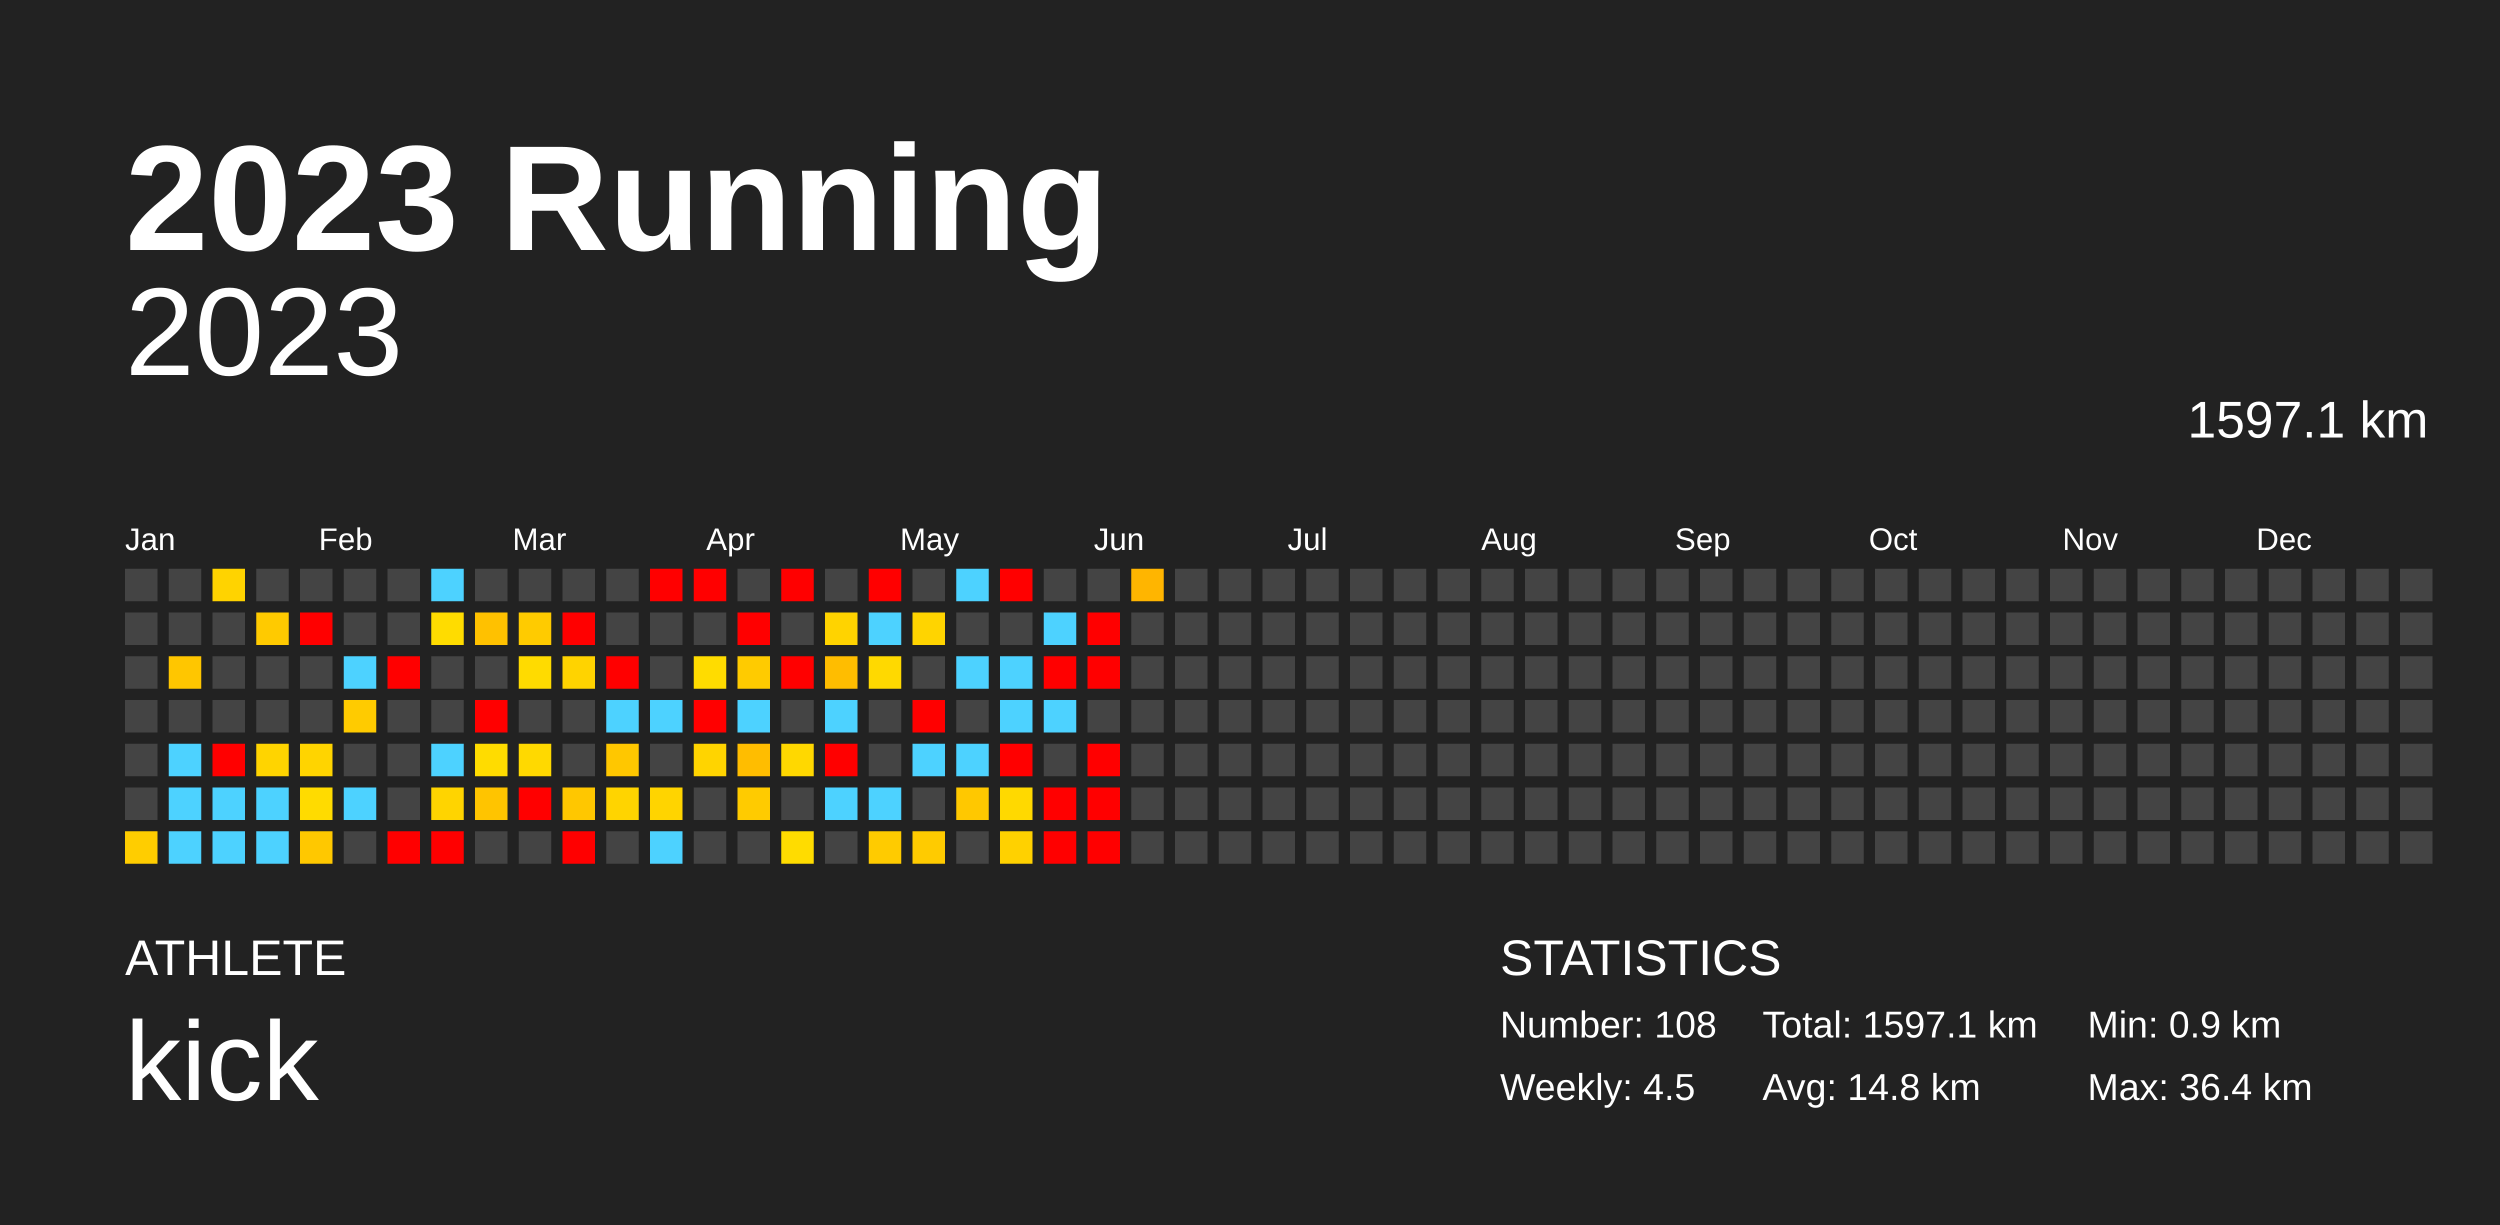
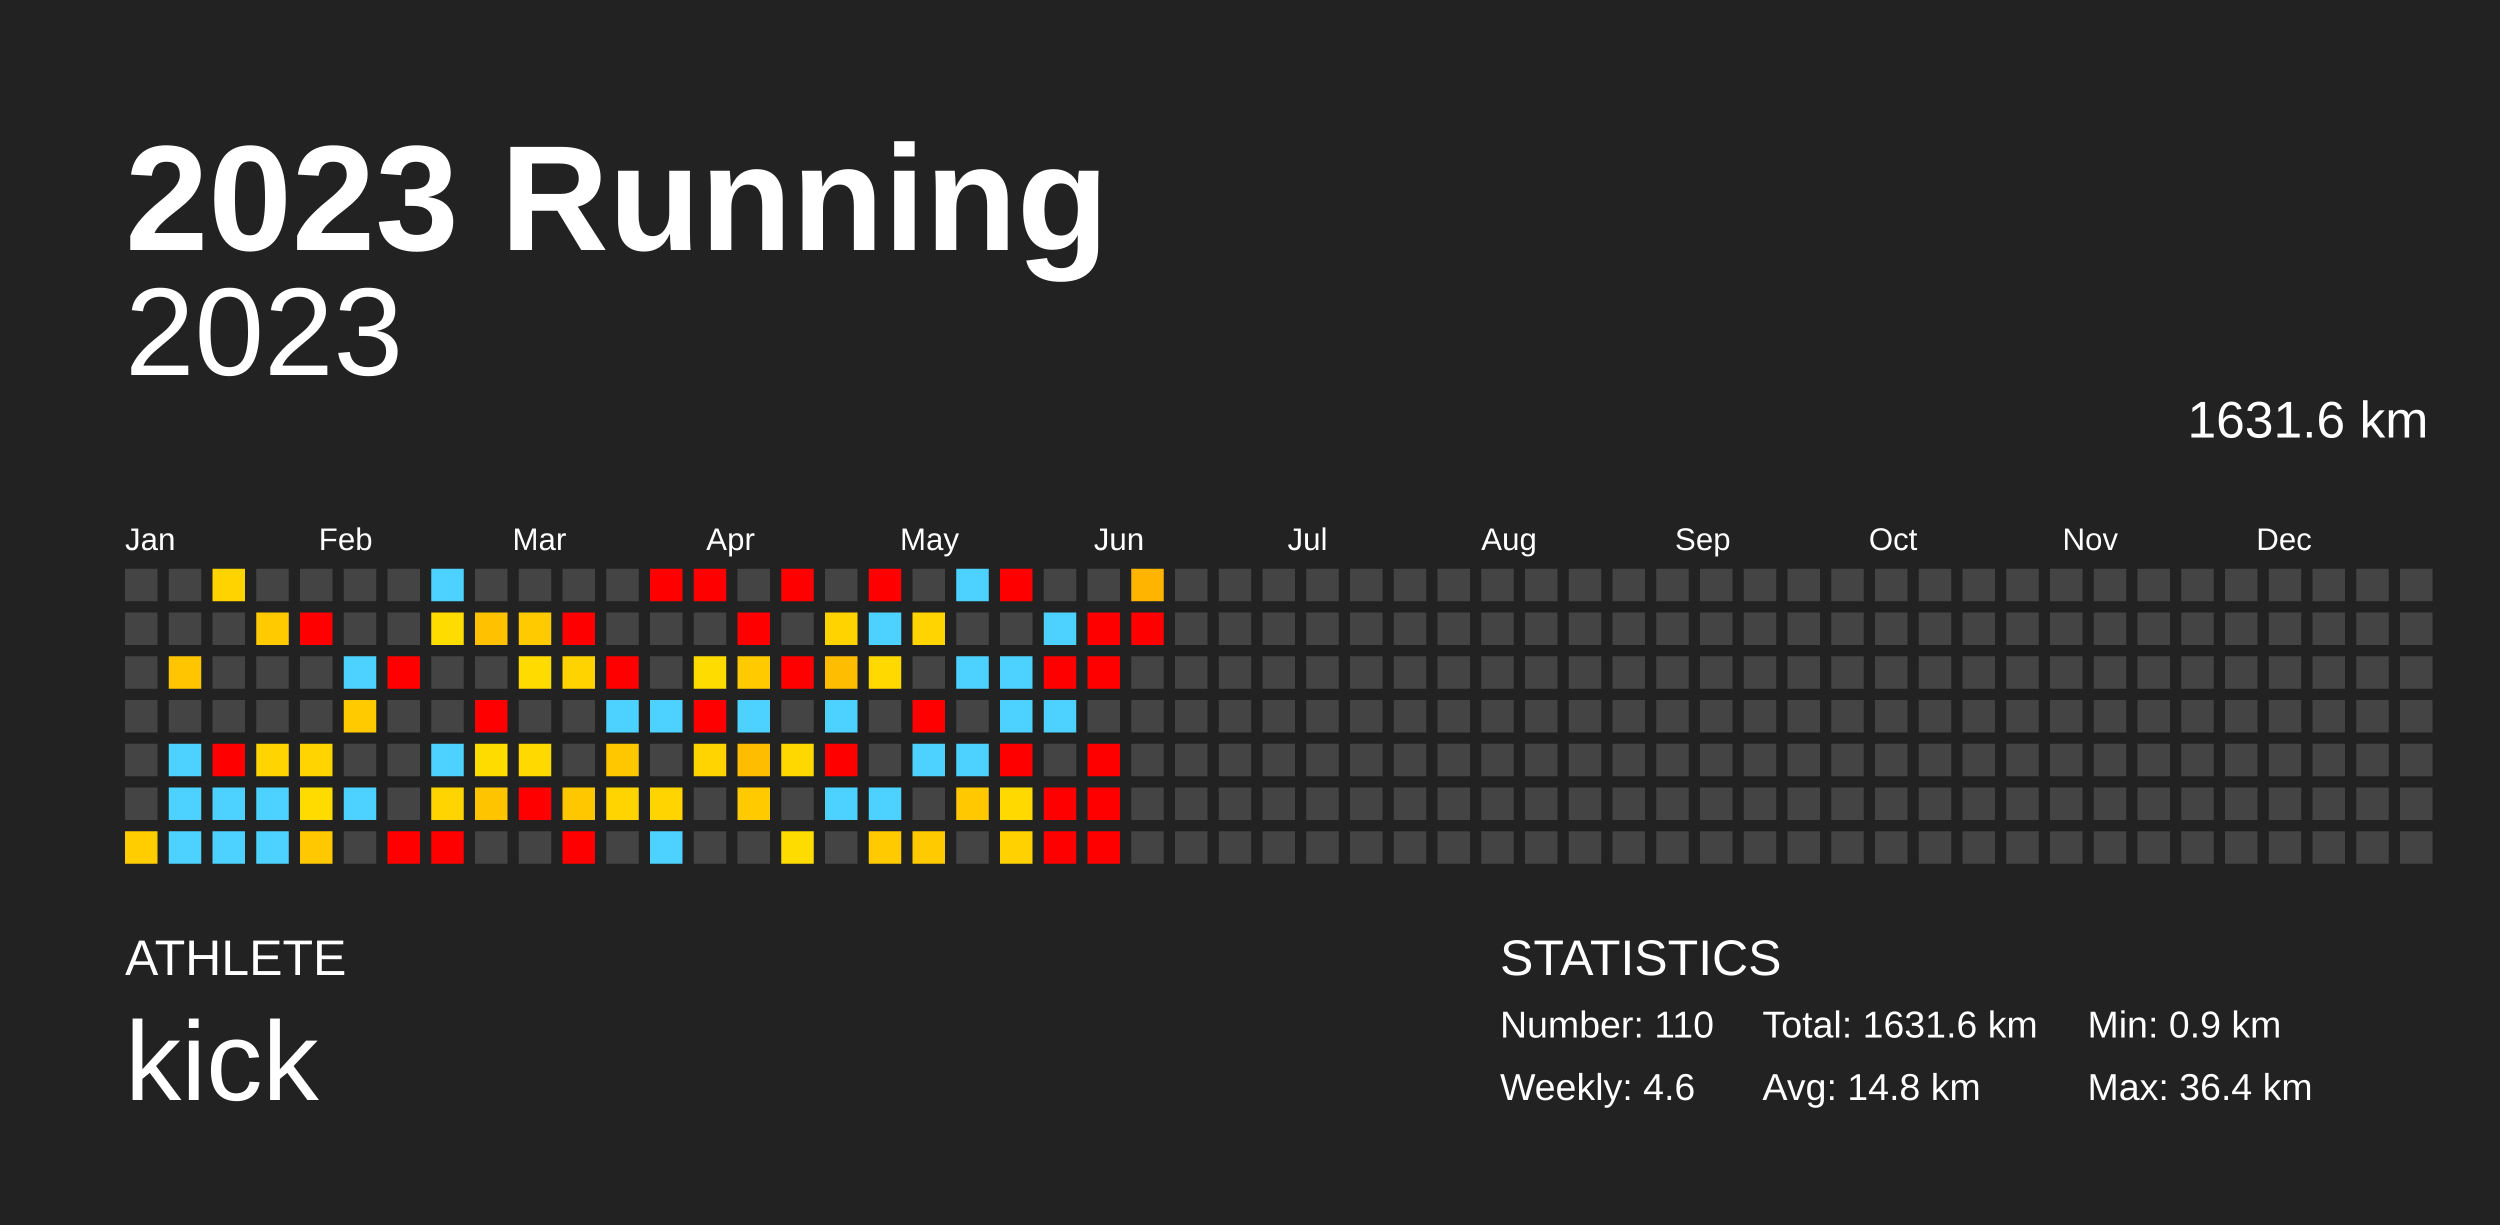
<svg xmlns="http://www.w3.org/2000/svg" baseProfile="full" height="98mm" version="1.1" viewBox="0,0,200,98" width="200mm">
  <defs />
  <rect fill="#222222" height="98" width="200" x="0" y="0" />
  <text fill="#FFFFFF" style="font-size:12px; font-family:Arial; font-weight:bold;" x="10" y="20">2023 Running</text>
  <text fill="#FFFFFF" style="font-size:4px; font-family:Arial" x="10" y="78">ATHLETE</text>
  <text fill="#FFFFFF" style="font-size:9px; font-family:Arial" x="10" y="88">kick</text>
  <text fill="#FFFFFF" style="font-size:4px; font-family:Arial" x="120" y="78">STATISTICS</text>
-   <text fill="#FFFFFF" style="font-size:3px; font-family:Arial" x="120" y="83">Number: 108</text>
-   <text fill="#FFFFFF" style="font-size:3px; font-family:Arial" x="120" y="88">Weekly: 4.5</text>
-   <text fill="#FFFFFF" style="font-size:3px; font-family:Arial" x="141" y="83">Total: 1597.1 km</text>
+   <text fill="#FFFFFF" style="font-size:3px; font-family:Arial" x="120" y="83">Number: 110</text>
+   <text fill="#FFFFFF" style="font-size:3px; font-family:Arial" x="120" y="88">Weekly: 4.6</text>
+   <text fill="#FFFFFF" style="font-size:3px; font-family:Arial" x="141" y="83">Total: 1631.6 km</text>
  <text fill="#FFFFFF" style="font-size:3px; font-family:Arial" x="141" y="88">Avg: 14.8 km</text>
  <text fill="#FFFFFF" style="font-size:3px; font-family:Arial" x="167" y="83">Min: 0.9 km</text>
  <text fill="#FFFFFF" style="font-size:3px; font-family:Arial" x="167" y="88">Max: 36.4 km</text>
  <text alignment-baseline="hanging" fill="#FFFFFF" style="font-size:10.0px; font-family:Arial;" x="10" y="30">2023</text>
-   <text alignment-baseline="hanging" fill="#FFFFFF" style="font-size:4.125px; font-family:Arial;" x="175" y="35">1597.1 km</text>
+   <text alignment-baseline="hanging" fill="#FFFFFF" style="font-size:4.125px; font-family:Arial;" x="175" y="35">1631.6 km</text>
  <text fill="#FFFFFF" style="font-size:2.5px; font-family:Arial" x="10.0" y="44">Jan</text>
  <text fill="#FFFFFF" style="font-size:2.5px; font-family:Arial" x="25.5" y="44">Feb</text>
  <text fill="#FFFFFF" style="font-size:2.5px; font-family:Arial" x="41.0" y="44">Mar</text>
  <text fill="#FFFFFF" style="font-size:2.5px; font-family:Arial" x="56.5" y="44">Apr</text>
  <text fill="#FFFFFF" style="font-size:2.5px; font-family:Arial" x="72.0" y="44">May</text>
  <text fill="#FFFFFF" style="font-size:2.5px; font-family:Arial" x="87.5" y="44">Jun</text>
  <text fill="#FFFFFF" style="font-size:2.5px; font-family:Arial" x="103.0" y="44">Jul</text>
  <text fill="#FFFFFF" style="font-size:2.5px; font-family:Arial" x="118.5" y="44">Aug</text>
  <text fill="#FFFFFF" style="font-size:2.5px; font-family:Arial" x="134.0" y="44">Sep</text>
  <text fill="#FFFFFF" style="font-size:2.5px; font-family:Arial" x="149.5" y="44">Oct</text>
  <text fill="#FFFFFF" style="font-size:2.5px; font-family:Arial" x="165.0" y="44">Nov</text>
  <text fill="#FFFFFF" style="font-size:2.5px; font-family:Arial" x="180.5" y="44">Dec</text>
  <rect fill="#444444" height="2.6" width="2.6" x="10.0" y="45.5" />
  <rect fill="#444444" height="2.6" width="2.6" x="10.0" y="49.0" />
  <rect fill="#444444" height="2.6" width="2.6" x="10.0" y="52.5" />
  <rect fill="#444444" height="2.6" width="2.6" x="10.0" y="56.0" />
  <rect fill="#444444" height="2.6" width="2.6" x="10.0" y="59.5" />
  <rect fill="#444444" height="2.6" width="2.6" x="10.0" y="63.0" />
  <rect fill="#ffcd00" height="2.6" width="2.6" x="10.0" y="66.5" />
  <rect fill="#444444" height="2.6" width="2.6" x="13.5" y="45.5" />
  <rect fill="#444444" height="2.6" width="2.6" x="13.5" y="49.0" />
  <rect fill="#ffc600" height="2.6" width="2.6" x="13.5" y="52.5" />
  <rect fill="#444444" height="2.6" width="2.6" x="13.5" y="56.0" />
  <rect fill="#4dd2ff" height="2.6" width="2.6" x="13.5" y="59.5" />
  <rect fill="#4dd2ff" height="2.6" width="2.6" x="13.5" y="63.0" />
  <rect fill="#4dd2ff" height="2.6" width="2.6" x="13.5" y="66.5" />
  <rect fill="#ffd300" height="2.6" width="2.6" x="17.0" y="45.5" />
  <rect fill="#444444" height="2.6" width="2.6" x="17.0" y="49.0" />
  <rect fill="#444444" height="2.6" width="2.6" x="17.0" y="52.5" />
  <rect fill="#444444" height="2.6" width="2.6" x="17.0" y="56.0" />
  <rect fill="red" height="2.6" width="2.6" x="17.0" y="59.5" />
  <rect fill="#4dd2ff" height="2.6" width="2.6" x="17.0" y="63.0" />
  <rect fill="#4dd2ff" height="2.6" width="2.6" x="17.0" y="66.5" />
  <rect fill="#444444" height="2.6" width="2.6" x="20.5" y="45.5" />
  <rect fill="#ffca00" height="2.6" width="2.6" x="20.5" y="49.0" />
  <rect fill="#444444" height="2.6" width="2.6" x="20.5" y="52.5" />
  <rect fill="#444444" height="2.6" width="2.6" x="20.5" y="56.0" />
  <rect fill="#ffd400" height="2.6" width="2.6" x="20.5" y="59.5" />
  <rect fill="#4dd2ff" height="2.6" width="2.6" x="20.5" y="63.0" />
  <rect fill="#4dd2ff" height="2.6" width="2.6" x="20.5" y="66.5" />
  <rect fill="#444444" height="2.6" width="2.6" x="24.0" y="45.5" />
  <rect fill="red" height="2.6" width="2.6" x="24.0" y="49.0" />
  <rect fill="#444444" height="2.6" width="2.6" x="24.0" y="52.5" />
  <rect fill="#444444" height="2.6" width="2.6" x="24.0" y="56.0" />
  <rect fill="#ffd400" height="2.6" width="2.6" x="24.0" y="59.5" />
  <rect fill="#ffdb00" height="2.6" width="2.6" x="24.0" y="63.0" />
  <rect fill="#ffc800" height="2.6" width="2.6" x="24.0" y="66.5" />
  <rect fill="#444444" height="2.6" width="2.6" x="27.5" y="45.5" />
  <rect fill="#444444" height="2.6" width="2.6" x="27.5" y="49.0" />
  <rect fill="#4dd2ff" height="2.6" width="2.6" x="27.5" y="52.5" />
  <rect fill="#ffcb00" height="2.6" width="2.6" x="27.5" y="56.0" />
  <rect fill="#444444" height="2.6" width="2.6" x="27.5" y="59.5" />
  <rect fill="#4dd2ff" height="2.6" width="2.6" x="27.5" y="63.0" />
  <rect fill="#444444" height="2.6" width="2.6" x="27.5" y="66.5" />
  <rect fill="#444444" height="2.6" width="2.6" x="31.0" y="45.5" />
  <rect fill="#444444" height="2.6" width="2.6" x="31.0" y="49.0" />
  <rect fill="red" height="2.6" width="2.6" x="31.0" y="52.5" />
  <rect fill="#444444" height="2.6" width="2.6" x="31.0" y="56.0" />
  <rect fill="#444444" height="2.6" width="2.6" x="31.0" y="59.5" />
  <rect fill="#444444" height="2.6" width="2.6" x="31.0" y="63.0" />
  <rect fill="red" height="2.6" width="2.6" x="31.0" y="66.5" />
  <rect fill="#4dd2ff" height="2.6" width="2.6" x="34.5" y="45.5" />
  <rect fill="#ffdc00" height="2.6" width="2.6" x="34.5" y="49.0" />
  <rect fill="#444444" height="2.6" width="2.6" x="34.5" y="52.5" />
  <rect fill="#444444" height="2.6" width="2.6" x="34.5" y="56.0" />
  <rect fill="#4dd2ff" height="2.6" width="2.6" x="34.5" y="59.5" />
  <rect fill="#ffd400" height="2.6" width="2.6" x="34.5" y="63.0" />
  <rect fill="red" height="2.6" width="2.6" x="34.5" y="66.5" />
  <rect fill="#444444" height="2.6" width="2.6" x="38.0" y="45.5" />
  <rect fill="#ffc100" height="2.6" width="2.6" x="38.0" y="49.0" />
  <rect fill="#444444" height="2.6" width="2.6" x="38.0" y="52.5" />
  <rect fill="red" height="2.6" width="2.6" x="38.0" y="56.0" />
  <rect fill="#ffdc00" height="2.6" width="2.6" x="38.0" y="59.5" />
  <rect fill="#ffc400" height="2.6" width="2.6" x="38.0" y="63.0" />
  <rect fill="#444444" height="2.6" width="2.6" x="38.0" y="66.5" />
  <rect fill="#444444" height="2.6" width="2.6" x="41.5" y="45.5" />
  <rect fill="#ffcb00" height="2.6" width="2.6" x="41.5" y="49.0" />
  <rect fill="#ffdb00" height="2.6" width="2.6" x="41.5" y="52.5" />
  <rect fill="#444444" height="2.6" width="2.6" x="41.5" y="56.0" />
  <rect fill="#ffd900" height="2.6" width="2.6" x="41.5" y="59.5" />
  <rect fill="red" height="2.6" width="2.6" x="41.5" y="63.0" />
  <rect fill="#444444" height="2.6" width="2.6" x="41.5" y="66.5" />
  <rect fill="#444444" height="2.6" width="2.6" x="45.0" y="45.5" />
  <rect fill="red" height="2.6" width="2.6" x="45.0" y="49.0" />
  <rect fill="#ffd300" height="2.6" width="2.6" x="45.0" y="52.5" />
  <rect fill="#444444" height="2.6" width="2.6" x="45.0" y="56.0" />
  <rect fill="#444444" height="2.6" width="2.6" x="45.0" y="59.5" />
  <rect fill="#ffc700" height="2.6" width="2.6" x="45.0" y="63.0" />
  <rect fill="red" height="2.6" width="2.6" x="45.0" y="66.5" />
  <rect fill="#444444" height="2.6" width="2.6" x="48.5" y="45.5" />
  <rect fill="#444444" height="2.6" width="2.6" x="48.5" y="49.0" />
  <rect fill="red" height="2.6" width="2.6" x="48.5" y="52.5" />
  <rect fill="#4dd2ff" height="2.6" width="2.6" x="48.5" y="56.0" />
  <rect fill="#ffc700" height="2.6" width="2.6" x="48.5" y="59.5" />
  <rect fill="#ffd400" height="2.6" width="2.6" x="48.5" y="63.0" />
  <rect fill="#444444" height="2.6" width="2.6" x="48.5" y="66.5" />
  <rect fill="red" height="2.6" width="2.6" x="52.0" y="45.5" />
  <rect fill="#444444" height="2.6" width="2.6" x="52.0" y="49.0" />
  <rect fill="#444444" height="2.6" width="2.6" x="52.0" y="52.5" />
  <rect fill="#4dd2ff" height="2.6" width="2.6" x="52.0" y="56.0" />
  <rect fill="#444444" height="2.6" width="2.6" x="52.0" y="59.5" />
  <rect fill="#ffd400" height="2.6" width="2.6" x="52.0" y="63.0" />
  <rect fill="#4dd2ff" height="2.6" width="2.6" x="52.0" y="66.5" />
  <rect fill="red" height="2.6" width="2.6" x="55.5" y="45.5" />
  <rect fill="#444444" height="2.6" width="2.6" x="55.5" y="49.0" />
  <rect fill="#ffdc00" height="2.6" width="2.6" x="55.5" y="52.5" />
  <rect fill="red" height="2.6" width="2.6" x="55.5" y="56.0" />
  <rect fill="#ffd400" height="2.6" width="2.6" x="55.5" y="59.5" />
  <rect fill="#444444" height="2.6" width="2.6" x="55.5" y="63.0" />
  <rect fill="#444444" height="2.6" width="2.6" x="55.5" y="66.5" />
  <rect fill="#444444" height="2.6" width="2.6" x="59.0" y="45.5" />
  <rect fill="red" height="2.6" width="2.6" x="59.0" y="49.0" />
  <rect fill="#ffcb00" height="2.6" width="2.6" x="59.0" y="52.5" />
  <rect fill="#4dd2ff" height="2.6" width="2.6" x="59.0" y="56.0" />
  <rect fill="#ffbd00" height="2.6" width="2.6" x="59.0" y="59.5" />
  <rect fill="#ffcb00" height="2.6" width="2.6" x="59.0" y="63.0" />
  <rect fill="#444444" height="2.6" width="2.6" x="59.0" y="66.5" />
  <rect fill="red" height="2.6" width="2.6" x="62.5" y="45.5" />
  <rect fill="#444444" height="2.6" width="2.6" x="62.5" y="49.0" />
  <rect fill="red" height="2.6" width="2.6" x="62.5" y="52.5" />
  <rect fill="#444444" height="2.6" width="2.6" x="62.5" y="56.0" />
  <rect fill="#ffd800" height="2.6" width="2.6" x="62.5" y="59.5" />
  <rect fill="#444444" height="2.6" width="2.6" x="62.5" y="63.0" />
  <rect fill="#ffdc00" height="2.6" width="2.6" x="62.5" y="66.5" />
  <rect fill="#444444" height="2.6" width="2.6" x="66.0" y="45.5" />
  <rect fill="#ffd300" height="2.6" width="2.6" x="66.0" y="49.0" />
  <rect fill="#ffbd00" height="2.6" width="2.6" x="66.0" y="52.5" />
  <rect fill="#4dd2ff" height="2.6" width="2.6" x="66.0" y="56.0" />
  <rect fill="red" height="2.6" width="2.6" x="66.0" y="59.5" />
  <rect fill="#4dd2ff" height="2.6" width="2.6" x="66.0" y="63.0" />
  <rect fill="#444444" height="2.6" width="2.6" x="66.0" y="66.5" />
  <rect fill="red" height="2.6" width="2.6" x="69.5" y="45.5" />
  <rect fill="#4dd2ff" height="2.6" width="2.6" x="69.5" y="49.0" />
  <rect fill="#ffd900" height="2.6" width="2.6" x="69.5" y="52.5" />
  <rect fill="#444444" height="2.6" width="2.6" x="69.5" y="56.0" />
  <rect fill="#444444" height="2.6" width="2.6" x="69.5" y="59.5" />
  <rect fill="#4dd2ff" height="2.6" width="2.6" x="69.5" y="63.0" />
  <rect fill="#ffcb00" height="2.6" width="2.6" x="69.5" y="66.5" />
  <rect fill="#444444" height="2.6" width="2.6" x="73.0" y="45.5" />
  <rect fill="#ffd400" height="2.6" width="2.6" x="73.0" y="49.0" />
  <rect fill="#444444" height="2.6" width="2.6" x="73.0" y="52.5" />
  <rect fill="red" height="2.6" width="2.6" x="73.0" y="56.0" />
  <rect fill="#4dd2ff" height="2.6" width="2.6" x="73.0" y="59.5" />
  <rect fill="#444444" height="2.6" width="2.6" x="73.0" y="63.0" />
  <rect fill="#ffcb00" height="2.6" width="2.6" x="73.0" y="66.5" />
  <rect fill="#4dd2ff" height="2.6" width="2.6" x="76.5" y="45.5" />
  <rect fill="#444444" height="2.6" width="2.6" x="76.5" y="49.0" />
  <rect fill="#4dd2ff" height="2.6" width="2.6" x="76.5" y="52.5" />
  <rect fill="#444444" height="2.6" width="2.6" x="76.5" y="56.0" />
  <rect fill="#4dd2ff" height="2.6" width="2.6" x="76.5" y="59.5" />
  <rect fill="#ffc800" height="2.6" width="2.6" x="76.5" y="63.0" />
  <rect fill="#444444" height="2.6" width="2.6" x="76.5" y="66.5" />
  <rect fill="red" height="2.6" width="2.6" x="80.0" y="45.5" />
  <rect fill="#444444" height="2.6" width="2.6" x="80.0" y="49.0" />
  <rect fill="#4dd2ff" height="2.6" width="2.6" x="80.0" y="52.5" />
  <rect fill="#4dd2ff" height="2.6" width="2.6" x="80.0" y="56.0" />
  <rect fill="red" height="2.6" width="2.6" x="80.0" y="59.5" />
  <rect fill="#ffd900" height="2.6" width="2.6" x="80.0" y="63.0" />
  <rect fill="#ffd100" height="2.6" width="2.6" x="80.0" y="66.5" />
  <rect fill="#444444" height="2.6" width="2.6" x="83.5" y="45.5" />
  <rect fill="#4dd2ff" height="2.6" width="2.6" x="83.5" y="49.0" />
  <rect fill="red" height="2.6" width="2.6" x="83.5" y="52.5" />
  <rect fill="#4dd2ff" height="2.6" width="2.6" x="83.5" y="56.0" />
  <rect fill="#444444" height="2.6" width="2.6" x="83.5" y="59.5" />
  <rect fill="red" height="2.6" width="2.6" x="83.5" y="63.0" />
  <rect fill="red" height="2.6" width="2.6" x="83.5" y="66.5" />
  <rect fill="#444444" height="2.6" width="2.6" x="87.0" y="45.5" />
  <rect fill="red" height="2.6" width="2.6" x="87.0" y="49.0" />
  <rect fill="red" height="2.6" width="2.6" x="87.0" y="52.5" />
  <rect fill="#444444" height="2.6" width="2.6" x="87.0" y="56.0" />
  <rect fill="red" height="2.6" width="2.6" x="87.0" y="59.5" />
  <rect fill="red" height="2.6" width="2.6" x="87.0" y="63.0" />
  <rect fill="red" height="2.6" width="2.6" x="87.0" y="66.5" />
  <rect fill="#ffb500" height="2.6" width="2.6" x="90.5" y="45.5" />
-   <rect fill="#444444" height="2.6" width="2.6" x="90.5" y="49.0" />
+   <rect fill="red" height="2.6" width="2.6" x="90.5" y="49.0" />
  <rect fill="#444444" height="2.6" width="2.6" x="90.5" y="52.5" />
  <rect fill="#444444" height="2.6" width="2.6" x="90.5" y="56.0" />
  <rect fill="#444444" height="2.6" width="2.6" x="90.5" y="59.5" />
  <rect fill="#444444" height="2.6" width="2.6" x="90.5" y="63.0" />
  <rect fill="#444444" height="2.6" width="2.6" x="90.5" y="66.5" />
  <rect fill="#444444" height="2.6" width="2.6" x="94.0" y="45.5" />
  <rect fill="#444444" height="2.6" width="2.6" x="94.0" y="49.0" />
  <rect fill="#444444" height="2.6" width="2.6" x="94.0" y="52.5" />
  <rect fill="#444444" height="2.6" width="2.6" x="94.0" y="56.0" />
  <rect fill="#444444" height="2.6" width="2.6" x="94.0" y="59.5" />
  <rect fill="#444444" height="2.6" width="2.6" x="94.0" y="63.0" />
  <rect fill="#444444" height="2.6" width="2.6" x="94.0" y="66.5" />
  <rect fill="#444444" height="2.6" width="2.6" x="97.5" y="45.5" />
  <rect fill="#444444" height="2.6" width="2.6" x="97.5" y="49.0" />
  <rect fill="#444444" height="2.6" width="2.6" x="97.5" y="52.5" />
  <rect fill="#444444" height="2.6" width="2.6" x="97.5" y="56.0" />
  <rect fill="#444444" height="2.6" width="2.6" x="97.5" y="59.5" />
  <rect fill="#444444" height="2.6" width="2.6" x="97.5" y="63.0" />
  <rect fill="#444444" height="2.6" width="2.6" x="97.5" y="66.5" />
  <rect fill="#444444" height="2.6" width="2.6" x="101.0" y="45.5" />
  <rect fill="#444444" height="2.6" width="2.6" x="101.0" y="49.0" />
  <rect fill="#444444" height="2.6" width="2.6" x="101.0" y="52.5" />
  <rect fill="#444444" height="2.6" width="2.6" x="101.0" y="56.0" />
  <rect fill="#444444" height="2.6" width="2.6" x="101.0" y="59.5" />
  <rect fill="#444444" height="2.6" width="2.6" x="101.0" y="63.0" />
  <rect fill="#444444" height="2.6" width="2.6" x="101.0" y="66.5" />
  <rect fill="#444444" height="2.6" width="2.6" x="104.5" y="45.5" />
  <rect fill="#444444" height="2.6" width="2.6" x="104.5" y="49.0" />
  <rect fill="#444444" height="2.6" width="2.6" x="104.5" y="52.5" />
  <rect fill="#444444" height="2.6" width="2.6" x="104.5" y="56.0" />
  <rect fill="#444444" height="2.6" width="2.6" x="104.5" y="59.5" />
  <rect fill="#444444" height="2.6" width="2.6" x="104.5" y="63.0" />
  <rect fill="#444444" height="2.6" width="2.6" x="104.5" y="66.5" />
  <rect fill="#444444" height="2.6" width="2.6" x="108.0" y="45.5" />
  <rect fill="#444444" height="2.6" width="2.6" x="108.0" y="49.0" />
  <rect fill="#444444" height="2.6" width="2.6" x="108.0" y="52.5" />
  <rect fill="#444444" height="2.6" width="2.6" x="108.0" y="56.0" />
  <rect fill="#444444" height="2.6" width="2.6" x="108.0" y="59.5" />
  <rect fill="#444444" height="2.6" width="2.6" x="108.0" y="63.0" />
  <rect fill="#444444" height="2.6" width="2.6" x="108.0" y="66.5" />
  <rect fill="#444444" height="2.6" width="2.6" x="111.5" y="45.5" />
  <rect fill="#444444" height="2.6" width="2.6" x="111.5" y="49.0" />
  <rect fill="#444444" height="2.6" width="2.6" x="111.5" y="52.5" />
  <rect fill="#444444" height="2.6" width="2.6" x="111.5" y="56.0" />
  <rect fill="#444444" height="2.6" width="2.6" x="111.5" y="59.5" />
  <rect fill="#444444" height="2.6" width="2.6" x="111.5" y="63.0" />
  <rect fill="#444444" height="2.6" width="2.6" x="111.5" y="66.5" />
  <rect fill="#444444" height="2.6" width="2.6" x="115.0" y="45.5" />
  <rect fill="#444444" height="2.6" width="2.6" x="115.0" y="49.0" />
  <rect fill="#444444" height="2.6" width="2.6" x="115.0" y="52.5" />
  <rect fill="#444444" height="2.6" width="2.6" x="115.0" y="56.0" />
  <rect fill="#444444" height="2.6" width="2.6" x="115.0" y="59.5" />
  <rect fill="#444444" height="2.6" width="2.6" x="115.0" y="63.0" />
  <rect fill="#444444" height="2.6" width="2.6" x="115.0" y="66.5" />
  <rect fill="#444444" height="2.6" width="2.6" x="118.5" y="45.5" />
  <rect fill="#444444" height="2.6" width="2.6" x="118.5" y="49.0" />
  <rect fill="#444444" height="2.6" width="2.6" x="118.5" y="52.5" />
  <rect fill="#444444" height="2.6" width="2.6" x="118.5" y="56.0" />
  <rect fill="#444444" height="2.6" width="2.6" x="118.5" y="59.5" />
  <rect fill="#444444" height="2.6" width="2.6" x="118.5" y="63.0" />
  <rect fill="#444444" height="2.6" width="2.6" x="118.5" y="66.5" />
  <rect fill="#444444" height="2.6" width="2.6" x="122.0" y="45.5" />
  <rect fill="#444444" height="2.6" width="2.6" x="122.0" y="49.0" />
  <rect fill="#444444" height="2.6" width="2.6" x="122.0" y="52.5" />
  <rect fill="#444444" height="2.6" width="2.6" x="122.0" y="56.0" />
  <rect fill="#444444" height="2.6" width="2.6" x="122.0" y="59.5" />
  <rect fill="#444444" height="2.6" width="2.6" x="122.0" y="63.0" />
  <rect fill="#444444" height="2.6" width="2.6" x="122.0" y="66.5" />
  <rect fill="#444444" height="2.6" width="2.6" x="125.5" y="45.5" />
  <rect fill="#444444" height="2.6" width="2.6" x="125.5" y="49.0" />
  <rect fill="#444444" height="2.6" width="2.6" x="125.5" y="52.5" />
  <rect fill="#444444" height="2.6" width="2.6" x="125.5" y="56.0" />
  <rect fill="#444444" height="2.6" width="2.6" x="125.5" y="59.5" />
  <rect fill="#444444" height="2.6" width="2.6" x="125.5" y="63.0" />
  <rect fill="#444444" height="2.6" width="2.6" x="125.5" y="66.5" />
  <rect fill="#444444" height="2.6" width="2.6" x="129.0" y="45.5" />
  <rect fill="#444444" height="2.6" width="2.6" x="129.0" y="49.0" />
  <rect fill="#444444" height="2.6" width="2.6" x="129.0" y="52.5" />
  <rect fill="#444444" height="2.6" width="2.6" x="129.0" y="56.0" />
  <rect fill="#444444" height="2.6" width="2.6" x="129.0" y="59.5" />
  <rect fill="#444444" height="2.6" width="2.6" x="129.0" y="63.0" />
  <rect fill="#444444" height="2.6" width="2.6" x="129.0" y="66.5" />
  <rect fill="#444444" height="2.6" width="2.6" x="132.5" y="45.5" />
  <rect fill="#444444" height="2.6" width="2.6" x="132.5" y="49.0" />
  <rect fill="#444444" height="2.6" width="2.6" x="132.5" y="52.5" />
  <rect fill="#444444" height="2.6" width="2.6" x="132.5" y="56.0" />
  <rect fill="#444444" height="2.6" width="2.6" x="132.5" y="59.5" />
  <rect fill="#444444" height="2.6" width="2.6" x="132.5" y="63.0" />
  <rect fill="#444444" height="2.6" width="2.6" x="132.5" y="66.5" />
  <rect fill="#444444" height="2.6" width="2.6" x="136.0" y="45.5" />
  <rect fill="#444444" height="2.6" width="2.6" x="136.0" y="49.0" />
  <rect fill="#444444" height="2.6" width="2.6" x="136.0" y="52.5" />
  <rect fill="#444444" height="2.6" width="2.6" x="136.0" y="56.0" />
  <rect fill="#444444" height="2.6" width="2.6" x="136.0" y="59.5" />
  <rect fill="#444444" height="2.6" width="2.6" x="136.0" y="63.0" />
  <rect fill="#444444" height="2.6" width="2.6" x="136.0" y="66.5" />
  <rect fill="#444444" height="2.6" width="2.6" x="139.5" y="45.5" />
  <rect fill="#444444" height="2.6" width="2.6" x="139.5" y="49.0" />
  <rect fill="#444444" height="2.6" width="2.6" x="139.5" y="52.5" />
  <rect fill="#444444" height="2.6" width="2.6" x="139.5" y="56.0" />
  <rect fill="#444444" height="2.6" width="2.6" x="139.5" y="59.5" />
  <rect fill="#444444" height="2.6" width="2.6" x="139.5" y="63.0" />
  <rect fill="#444444" height="2.6" width="2.6" x="139.5" y="66.5" />
  <rect fill="#444444" height="2.6" width="2.6" x="143.0" y="45.5" />
  <rect fill="#444444" height="2.6" width="2.6" x="143.0" y="49.0" />
  <rect fill="#444444" height="2.6" width="2.6" x="143.0" y="52.5" />
  <rect fill="#444444" height="2.6" width="2.6" x="143.0" y="56.0" />
  <rect fill="#444444" height="2.6" width="2.6" x="143.0" y="59.5" />
  <rect fill="#444444" height="2.6" width="2.6" x="143.0" y="63.0" />
  <rect fill="#444444" height="2.6" width="2.6" x="143.0" y="66.5" />
  <rect fill="#444444" height="2.6" width="2.6" x="146.5" y="45.5" />
  <rect fill="#444444" height="2.6" width="2.6" x="146.5" y="49.0" />
  <rect fill="#444444" height="2.6" width="2.6" x="146.5" y="52.5" />
  <rect fill="#444444" height="2.6" width="2.6" x="146.5" y="56.0" />
  <rect fill="#444444" height="2.6" width="2.6" x="146.5" y="59.5" />
  <rect fill="#444444" height="2.6" width="2.6" x="146.5" y="63.0" />
  <rect fill="#444444" height="2.6" width="2.6" x="146.5" y="66.5" />
  <rect fill="#444444" height="2.6" width="2.6" x="150.0" y="45.5" />
  <rect fill="#444444" height="2.6" width="2.6" x="150.0" y="49.0" />
  <rect fill="#444444" height="2.6" width="2.6" x="150.0" y="52.5" />
  <rect fill="#444444" height="2.6" width="2.6" x="150.0" y="56.0" />
  <rect fill="#444444" height="2.6" width="2.6" x="150.0" y="59.5" />
  <rect fill="#444444" height="2.6" width="2.6" x="150.0" y="63.0" />
  <rect fill="#444444" height="2.6" width="2.6" x="150.0" y="66.5" />
  <rect fill="#444444" height="2.6" width="2.6" x="153.5" y="45.5" />
  <rect fill="#444444" height="2.6" width="2.6" x="153.5" y="49.0" />
  <rect fill="#444444" height="2.6" width="2.6" x="153.5" y="52.5" />
  <rect fill="#444444" height="2.6" width="2.6" x="153.5" y="56.0" />
  <rect fill="#444444" height="2.6" width="2.6" x="153.5" y="59.5" />
  <rect fill="#444444" height="2.6" width="2.6" x="153.5" y="63.0" />
  <rect fill="#444444" height="2.6" width="2.6" x="153.5" y="66.5" />
  <rect fill="#444444" height="2.6" width="2.6" x="157.0" y="45.5" />
  <rect fill="#444444" height="2.6" width="2.6" x="157.0" y="49.0" />
  <rect fill="#444444" height="2.6" width="2.6" x="157.0" y="52.5" />
  <rect fill="#444444" height="2.6" width="2.6" x="157.0" y="56.0" />
  <rect fill="#444444" height="2.6" width="2.6" x="157.0" y="59.5" />
  <rect fill="#444444" height="2.6" width="2.6" x="157.0" y="63.0" />
  <rect fill="#444444" height="2.6" width="2.6" x="157.0" y="66.5" />
  <rect fill="#444444" height="2.6" width="2.6" x="160.5" y="45.5" />
  <rect fill="#444444" height="2.6" width="2.6" x="160.5" y="49.0" />
  <rect fill="#444444" height="2.6" width="2.6" x="160.5" y="52.5" />
  <rect fill="#444444" height="2.6" width="2.6" x="160.5" y="56.0" />
  <rect fill="#444444" height="2.6" width="2.6" x="160.5" y="59.5" />
  <rect fill="#444444" height="2.6" width="2.6" x="160.5" y="63.0" />
  <rect fill="#444444" height="2.6" width="2.6" x="160.5" y="66.5" />
  <rect fill="#444444" height="2.6" width="2.6" x="164.0" y="45.5" />
  <rect fill="#444444" height="2.6" width="2.6" x="164.0" y="49.0" />
  <rect fill="#444444" height="2.6" width="2.6" x="164.0" y="52.5" />
  <rect fill="#444444" height="2.6" width="2.6" x="164.0" y="56.0" />
  <rect fill="#444444" height="2.6" width="2.6" x="164.0" y="59.5" />
  <rect fill="#444444" height="2.6" width="2.6" x="164.0" y="63.0" />
  <rect fill="#444444" height="2.6" width="2.6" x="164.0" y="66.5" />
  <rect fill="#444444" height="2.6" width="2.6" x="167.5" y="45.5" />
  <rect fill="#444444" height="2.6" width="2.6" x="167.5" y="49.0" />
  <rect fill="#444444" height="2.6" width="2.6" x="167.5" y="52.5" />
  <rect fill="#444444" height="2.6" width="2.6" x="167.5" y="56.0" />
  <rect fill="#444444" height="2.6" width="2.6" x="167.5" y="59.5" />
  <rect fill="#444444" height="2.6" width="2.6" x="167.5" y="63.0" />
  <rect fill="#444444" height="2.6" width="2.6" x="167.5" y="66.5" />
  <rect fill="#444444" height="2.6" width="2.6" x="171.0" y="45.5" />
  <rect fill="#444444" height="2.6" width="2.6" x="171.0" y="49.0" />
  <rect fill="#444444" height="2.6" width="2.6" x="171.0" y="52.5" />
  <rect fill="#444444" height="2.6" width="2.6" x="171.0" y="56.0" />
  <rect fill="#444444" height="2.6" width="2.6" x="171.0" y="59.5" />
  <rect fill="#444444" height="2.6" width="2.6" x="171.0" y="63.0" />
  <rect fill="#444444" height="2.6" width="2.6" x="171.0" y="66.5" />
  <rect fill="#444444" height="2.6" width="2.6" x="174.5" y="45.5" />
  <rect fill="#444444" height="2.6" width="2.6" x="174.5" y="49.0" />
  <rect fill="#444444" height="2.6" width="2.6" x="174.5" y="52.5" />
  <rect fill="#444444" height="2.6" width="2.6" x="174.5" y="56.0" />
  <rect fill="#444444" height="2.6" width="2.6" x="174.5" y="59.5" />
  <rect fill="#444444" height="2.6" width="2.6" x="174.5" y="63.0" />
  <rect fill="#444444" height="2.6" width="2.6" x="174.5" y="66.5" />
  <rect fill="#444444" height="2.6" width="2.6" x="178.0" y="45.5" />
  <rect fill="#444444" height="2.6" width="2.6" x="178.0" y="49.0" />
  <rect fill="#444444" height="2.6" width="2.6" x="178.0" y="52.5" />
  <rect fill="#444444" height="2.6" width="2.6" x="178.0" y="56.0" />
  <rect fill="#444444" height="2.6" width="2.6" x="178.0" y="59.5" />
  <rect fill="#444444" height="2.6" width="2.6" x="178.0" y="63.0" />
  <rect fill="#444444" height="2.6" width="2.6" x="178.0" y="66.5" />
  <rect fill="#444444" height="2.6" width="2.6" x="181.5" y="45.5" />
  <rect fill="#444444" height="2.6" width="2.6" x="181.5" y="49.0" />
  <rect fill="#444444" height="2.6" width="2.6" x="181.5" y="52.5" />
  <rect fill="#444444" height="2.6" width="2.6" x="181.5" y="56.0" />
  <rect fill="#444444" height="2.6" width="2.6" x="181.5" y="59.5" />
  <rect fill="#444444" height="2.6" width="2.6" x="181.5" y="63.0" />
  <rect fill="#444444" height="2.6" width="2.6" x="181.5" y="66.5" />
  <rect fill="#444444" height="2.6" width="2.6" x="185.0" y="45.5" />
  <rect fill="#444444" height="2.6" width="2.6" x="185.0" y="49.0" />
  <rect fill="#444444" height="2.6" width="2.6" x="185.0" y="52.5" />
  <rect fill="#444444" height="2.6" width="2.6" x="185.0" y="56.0" />
  <rect fill="#444444" height="2.6" width="2.6" x="185.0" y="59.5" />
  <rect fill="#444444" height="2.6" width="2.6" x="185.0" y="63.0" />
  <rect fill="#444444" height="2.6" width="2.6" x="185.0" y="66.5" />
  <rect fill="#444444" height="2.6" width="2.6" x="188.5" y="45.5" />
  <rect fill="#444444" height="2.6" width="2.6" x="188.5" y="49.0" />
  <rect fill="#444444" height="2.6" width="2.6" x="188.5" y="52.5" />
  <rect fill="#444444" height="2.6" width="2.6" x="188.5" y="56.0" />
  <rect fill="#444444" height="2.6" width="2.6" x="188.5" y="59.5" />
  <rect fill="#444444" height="2.6" width="2.6" x="188.5" y="63.0" />
  <rect fill="#444444" height="2.6" width="2.6" x="188.5" y="66.5" />
  <rect fill="#444444" height="2.6" width="2.6" x="192.0" y="45.5" />
  <rect fill="#444444" height="2.6" width="2.6" x="192.0" y="49.0" />
  <rect fill="#444444" height="2.6" width="2.6" x="192.0" y="52.5" />
  <rect fill="#444444" height="2.6" width="2.6" x="192.0" y="56.0" />
  <rect fill="#444444" height="2.6" width="2.6" x="192.0" y="59.5" />
  <rect fill="#444444" height="2.6" width="2.6" x="192.0" y="63.0" />
  <rect fill="#444444" height="2.6" width="2.6" x="192.0" y="66.5" />
</svg>
